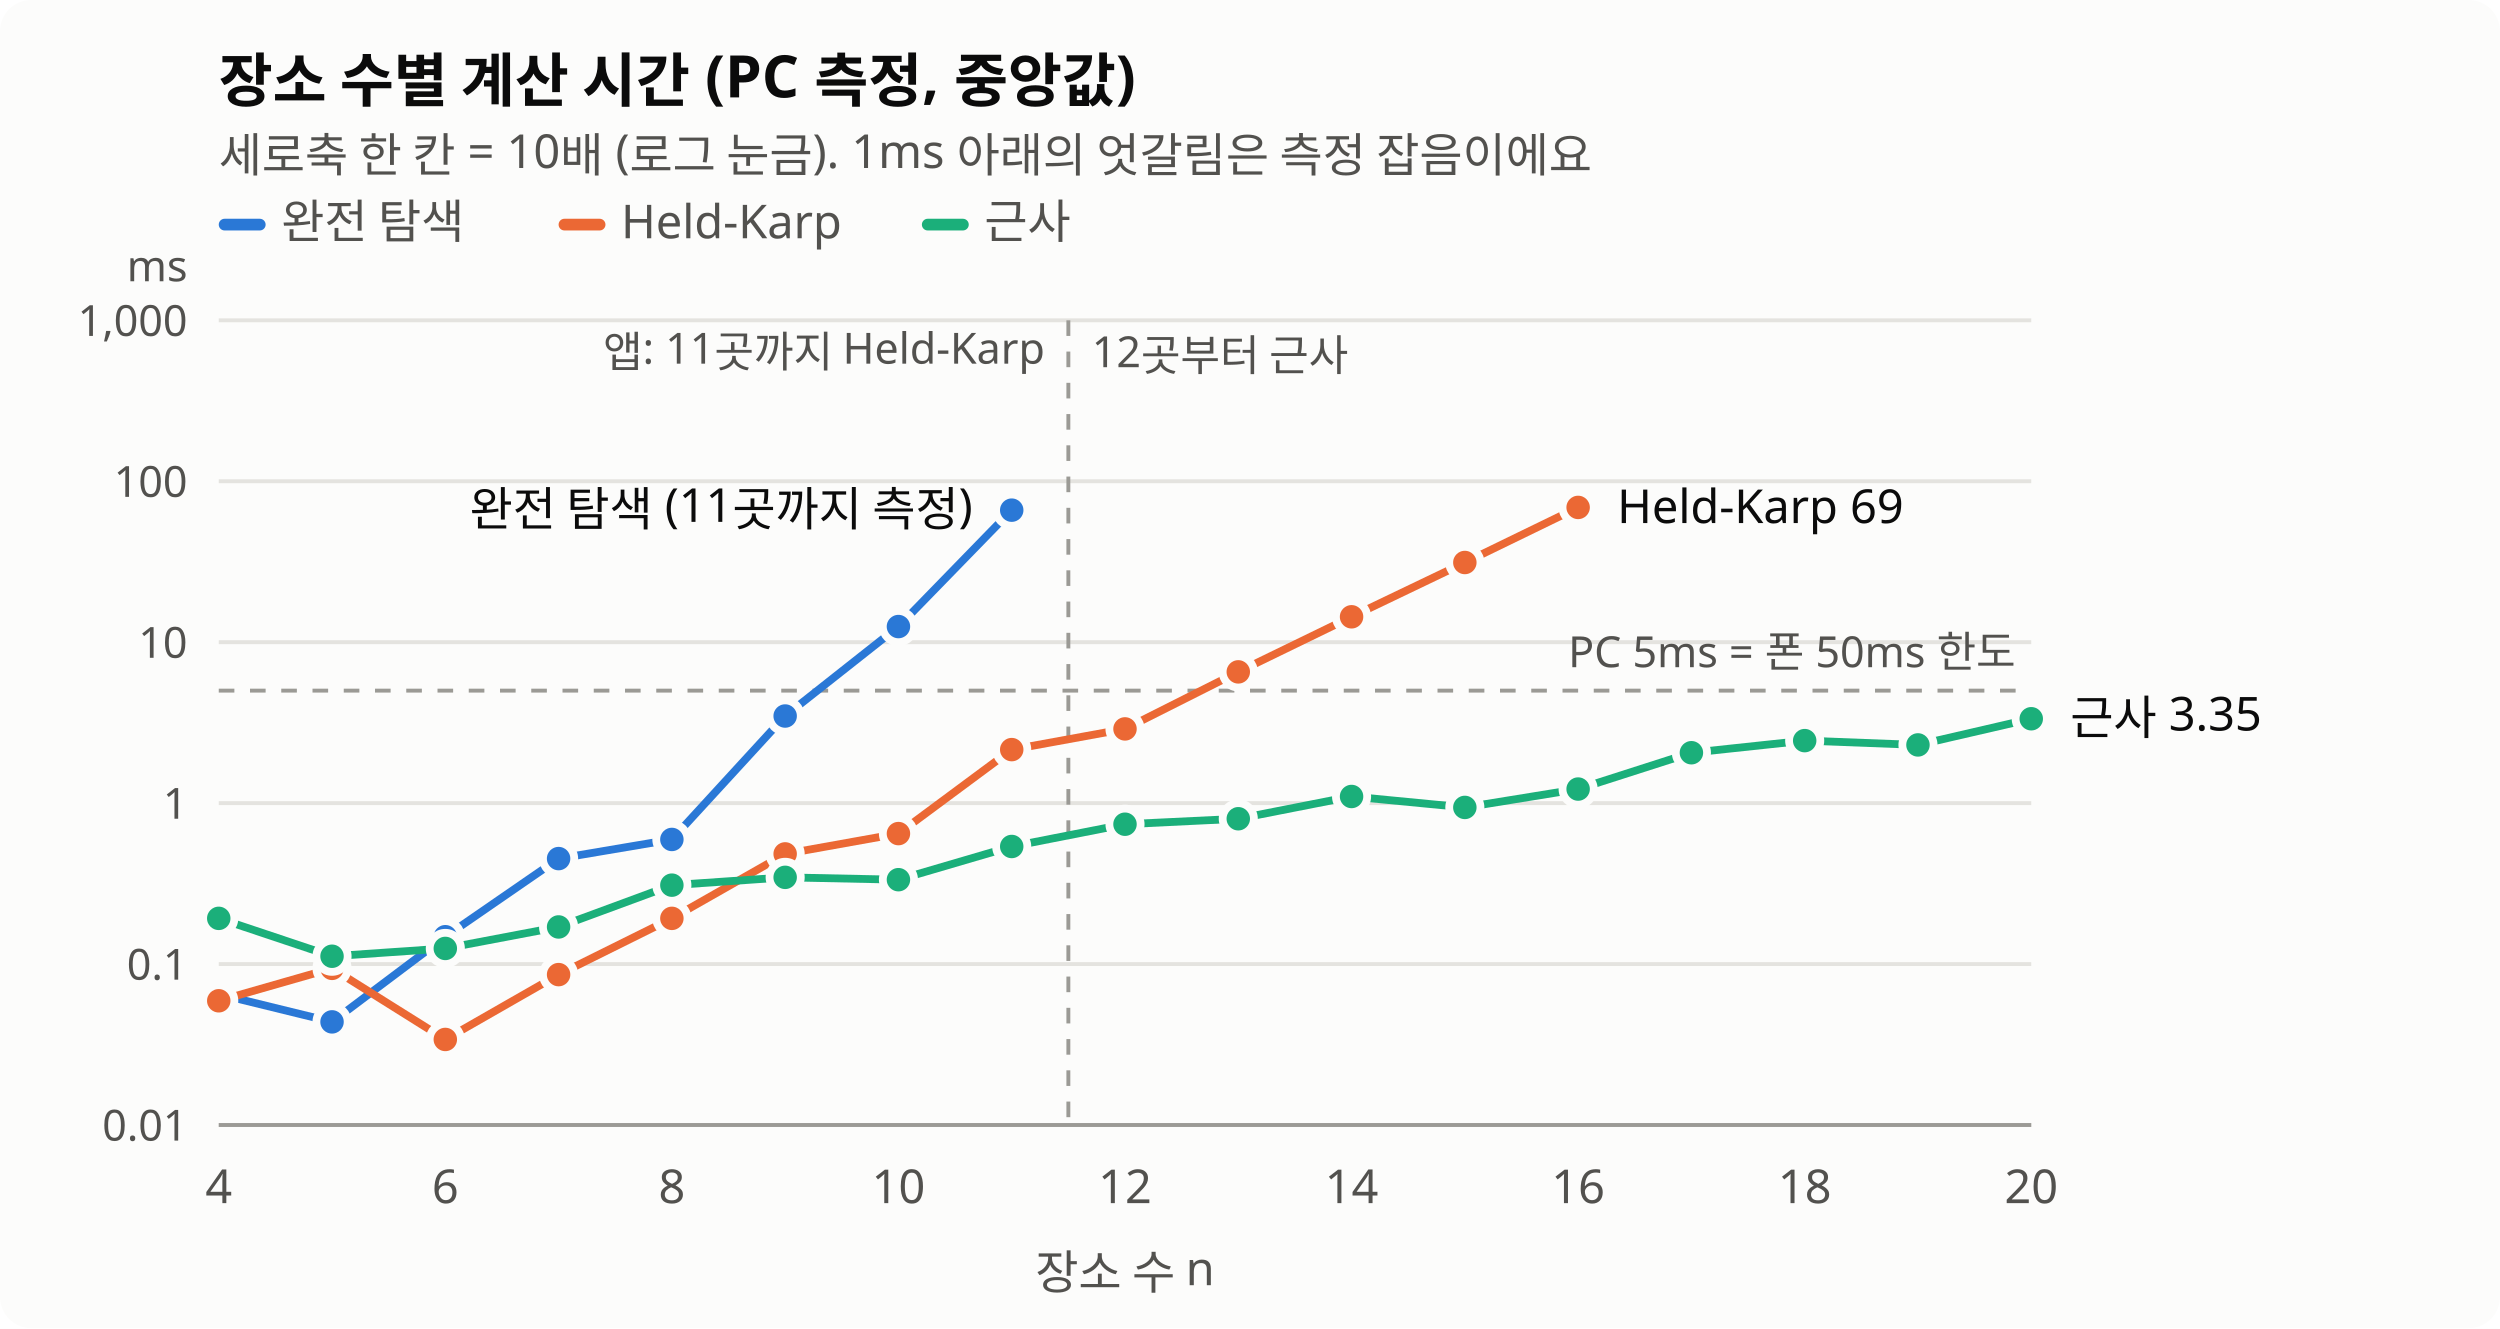
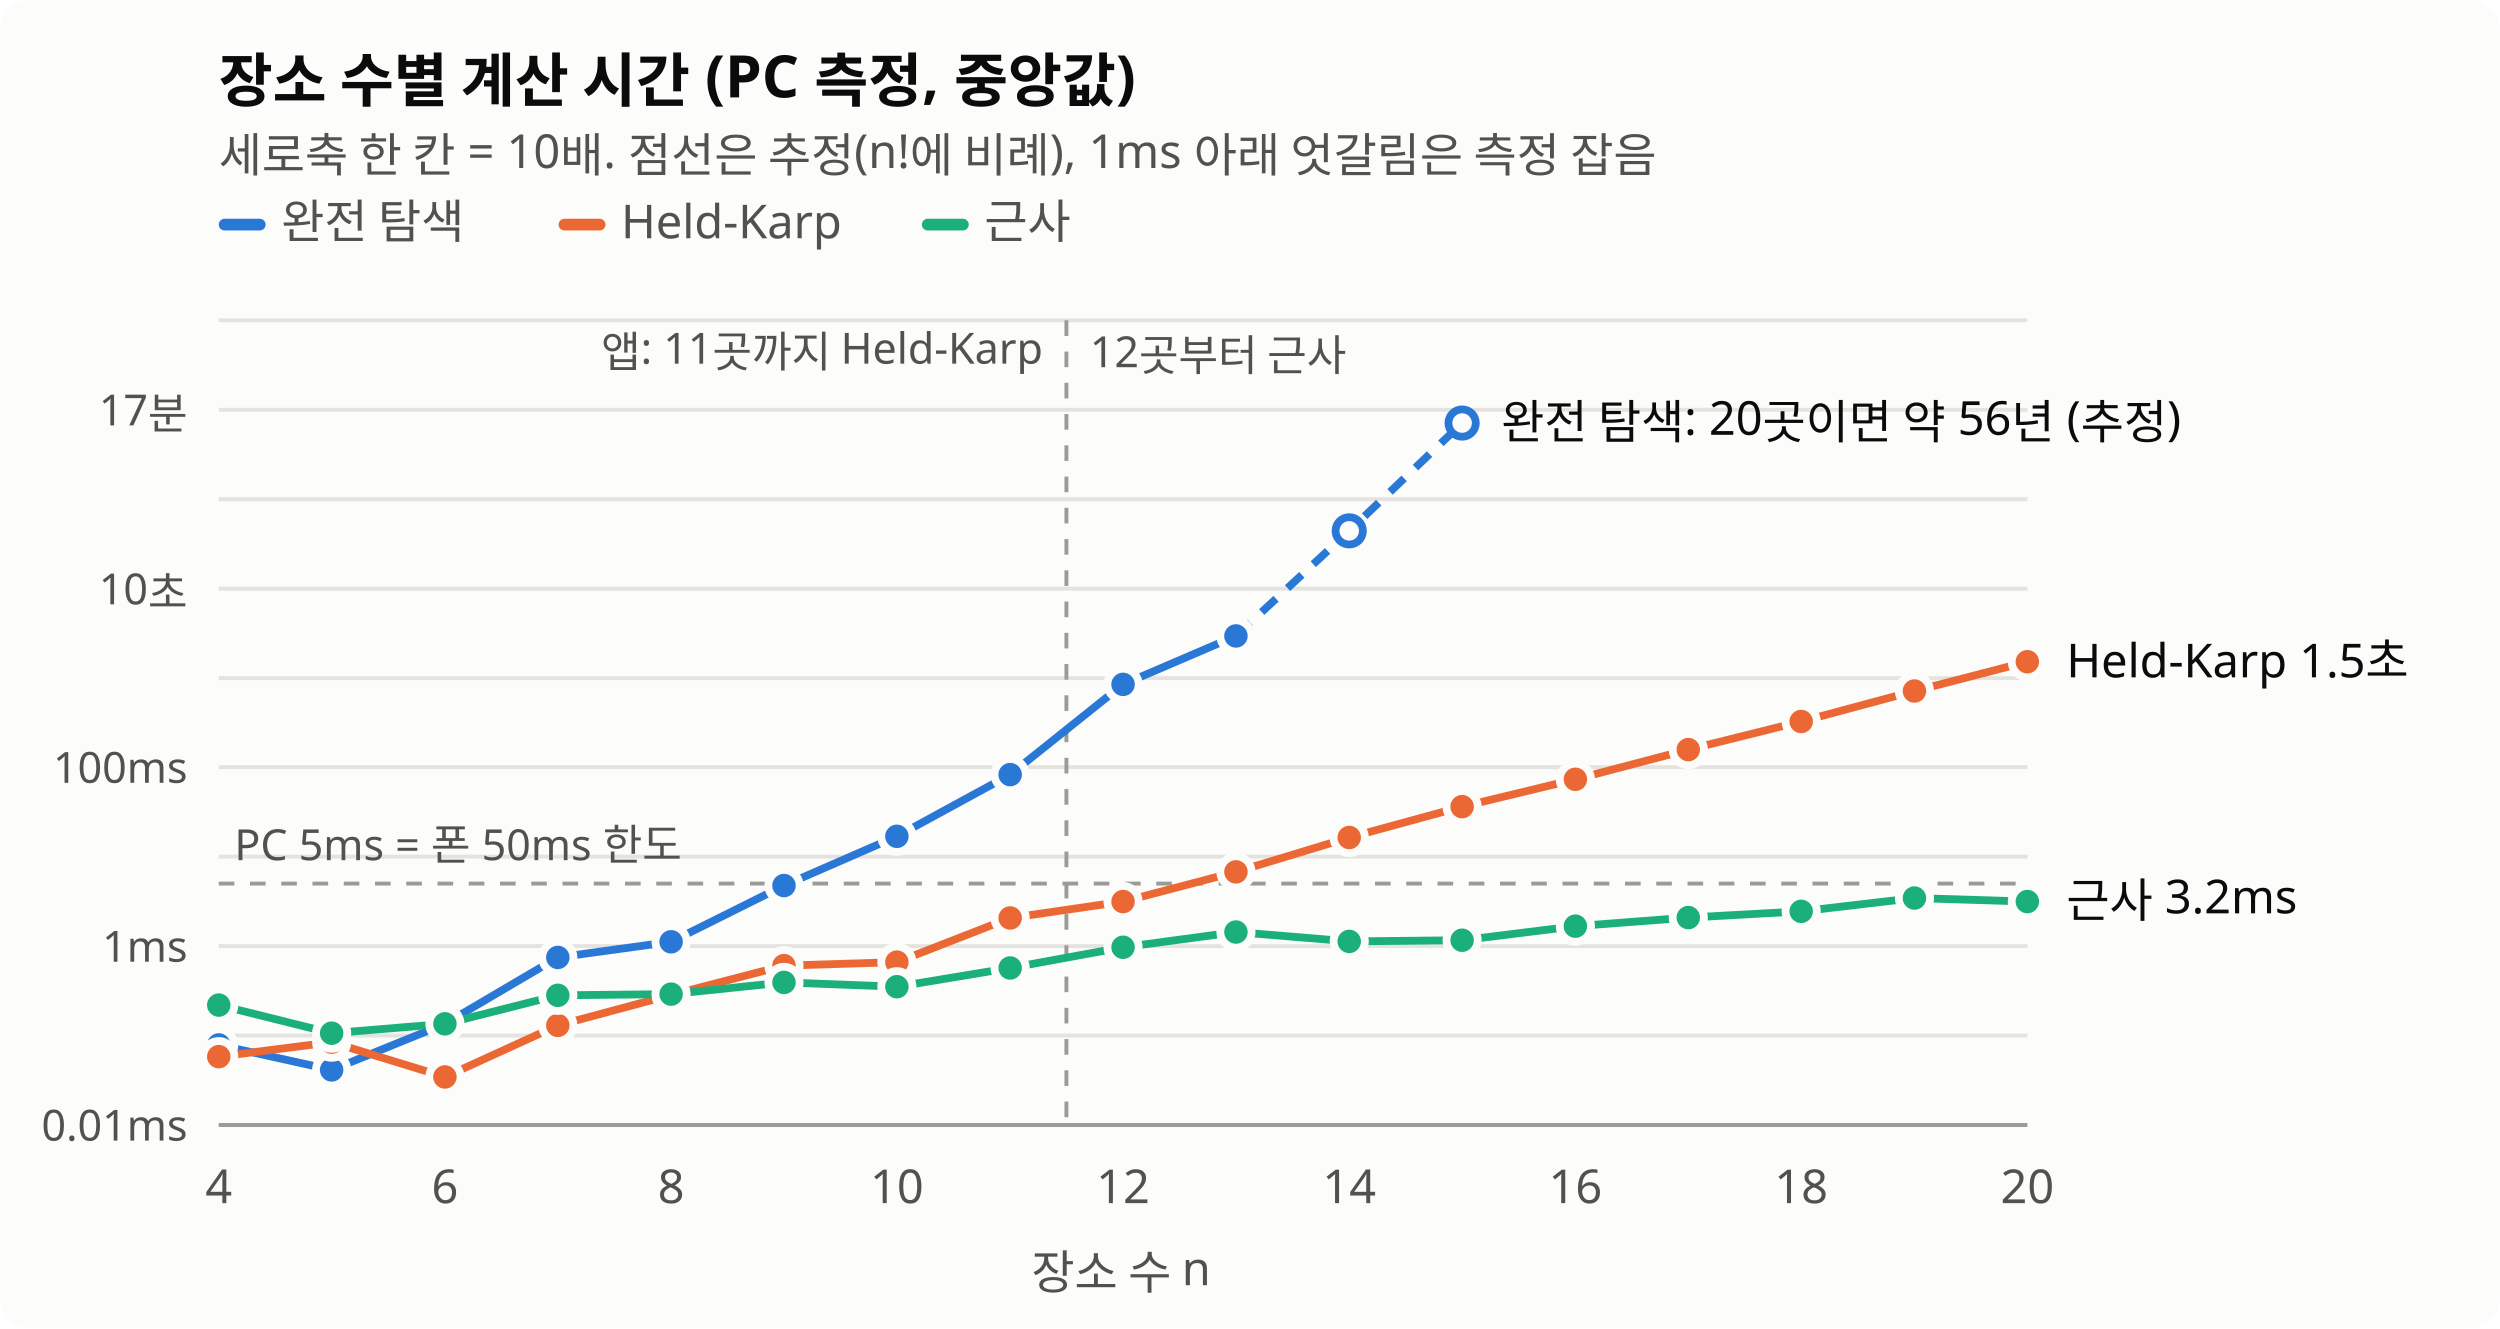
<svg xmlns="http://www.w3.org/2000/svg" viewBox="0 0 640 340" width="640" height="340" role="img" aria-label="장소 수별 계산 시간 (PC 측정, 중앙값)">
  <style>
.bg{fill:#fcfcfb}.t1{fill:#0b0b0b}.t2{fill:#52514e}.grid{stroke:#e4e3df}.axis{stroke:#9b9a95}
.l0{stroke:#2a78d6}.m0{fill:#2a78d6}.l1{stroke:#eb6834}.m1{fill:#eb6834}.l2{stroke:#1baf7a}.m2{fill:#1baf7a}.ring{stroke:#fcfcfb}
@media (prefers-color-scheme: dark){.bg{fill:#1a1a19}.t1{fill:#f0efec}.t2{fill:#c3c2b7}.grid{stroke:#383835}.axis{stroke:#6f6e69}
.l0{stroke:#3987e5}.m0{fill:#3987e5}.l1{stroke:#d95926}.m1{fill:#d95926}.l2{stroke:#199e70}.m2{fill:#199e70}.ring{stroke:#1a1a19}}
text{font-family:Pretendard,'Apple SD Gothic Neo','Malgun Gothic','Noto Sans KR',sans-serif}
</style>
  <rect class="bg" width="640" height="340" rx="8" />
  <text class="t1" x="56" y="26" font-size="15" font-weight="600">장소 수별 계산 시간 (PC 측정, 중앙값)</text>
-   <text class="t2" x="56" y="44" font-size="12">세로축 한 칸 = 10배 (로그 눈금). 1ms 아래의 엇갈림은 측정 잡음이에요</text>
+   <text class="t2" x="56" y="44" font-size="12">세로축 한 칸 = 10배. 점선은 추정(n!에 비례), 1ms 아래 엇갈림은 측정 잡음</text>
  <rect class="m0" x="56.0" y="56" width="12" height="3" rx="1.5" />
  <text class="t2" x="72.0" y="61" font-size="12">완전 탐색</text>
  <rect class="m1" x="143.0" y="56" width="12" height="3" rx="1.5" />
  <text class="t2" x="159.0" y="61" font-size="12">Held-Karp</text>
  <rect class="m2" x="236.0" y="56" width="12" height="3" rx="1.5" />
  <text class="t2" x="252.0" y="61" font-size="12">근사</text>
-   <line class="grid" x1="56" x2="520" y1="288.0" y2="288.0" stroke-width="1" />
-   <text class="t2" x="48" y="292.0" font-size="11" text-anchor="end">0.01</text>
-   <line class="grid" x1="56" x2="520" y1="246.8" y2="246.8" stroke-width="1" />
-   <text class="t2" x="48" y="250.8" font-size="11" text-anchor="end">0.1</text>
-   <line class="grid" x1="56" x2="520" y1="205.6" y2="205.6" stroke-width="1" />
-   <text class="t2" x="48" y="209.6" font-size="11" text-anchor="end">1</text>
-   <line class="grid" x1="56" x2="520" y1="164.4" y2="164.4" stroke-width="1" />
-   <text class="t2" x="48" y="168.4" font-size="11" text-anchor="end">10</text>
-   <line class="grid" x1="56" x2="520" y1="123.2" y2="123.2" stroke-width="1" />
-   <text class="t2" x="48" y="127.2" font-size="11" text-anchor="end">100</text>
-   <line class="grid" x1="56" x2="520" y1="82.0" y2="82.0" stroke-width="1" />
-   <text class="t2" x="48" y="86.0" font-size="11" text-anchor="end">1,000</text>
-   <line class="axis" x1="56" x2="520" y1="288.0" y2="288.0" stroke-width="1" />
-   <text class="t2" x="48" y="72" font-size="11" text-anchor="end">ms</text>
-   <line class="axis" x1="56" x2="520" y1="176.8" y2="176.8" stroke-width="1" stroke-dasharray="4 4" />
-   <text class="t2" x="516" y="170.8" font-size="11" text-anchor="end">PC 5ms = 폰 50ms 한도</text>
-   <line class="axis" x1="273.5" x2="273.5" y1="82" y2="288.0" stroke-width="1" stroke-dasharray="4 4" />
-   <text class="t2" x="267.5" y="94" font-size="11" text-anchor="end">앱: 11곳까지 Held-Karp</text>
-   <text class="t2" x="279.5" y="94" font-size="11">12곳부터 근사</text>
+   <line class="grid" x1="56" x2="519" y1="288.0" y2="288.0" stroke-width="1" />
+   <text class="t2" x="48" y="292.0" font-size="11" text-anchor="end">0.01ms</text>
+   <line class="grid" x1="56" x2="519" y1="265.1" y2="265.1" stroke-width="1" />
+   <line class="grid" x1="56" x2="519" y1="242.2" y2="242.2" stroke-width="1" />
+   <text class="t2" x="48" y="246.2" font-size="11" text-anchor="end">1ms</text>
+   <line class="grid" x1="56" x2="519" y1="219.3" y2="219.3" stroke-width="1" />
+   <line class="grid" x1="56" x2="519" y1="196.4" y2="196.4" stroke-width="1" />
+   <text class="t2" x="48" y="200.4" font-size="11" text-anchor="end">100ms</text>
+   <line class="grid" x1="56" x2="519" y1="173.6" y2="173.6" stroke-width="1" />
+   <line class="grid" x1="56" x2="519" y1="150.7" y2="150.7" stroke-width="1" />
+   <text class="t2" x="48" y="154.7" font-size="11" text-anchor="end">10초</text>
+   <line class="grid" x1="56" x2="519" y1="127.8" y2="127.8" stroke-width="1" />
+   <line class="grid" x1="56" x2="519" y1="104.9" y2="104.9" stroke-width="1" />
+   <text class="t2" x="48" y="108.9" font-size="11" text-anchor="end">17분</text>
+   <line class="grid" x1="56" x2="519" y1="82.0" y2="82.0" stroke-width="1" />
+   <line class="axis" x1="56" x2="519" y1="288.0" y2="288.0" stroke-width="1" />
+   <text class="t2" x="48" y="72" font-size="11" text-anchor="end" />
+   <line class="axis" x1="56" x2="519" y1="226.2" y2="226.2" stroke-width="1" stroke-dasharray="4 4" />
+   <text class="t2" x="60" y="220.2" font-size="11">PC 5ms = 폰 50ms 한도</text>
+   <line class="axis" x1="273.0" x2="273.0" y1="82" y2="288.0" stroke-width="1" stroke-dasharray="4 4" />
+   <text class="t2" x="267.0" y="94" font-size="11" text-anchor="end">앱: 11곳까지 Held-Karp</text>
+   <text class="t2" x="279.0" y="94" font-size="11">12곳부터 근사</text>
  <text class="t2" x="56.0" y="308" font-size="12" text-anchor="middle">4</text>
-   <text class="t2" x="114.0" y="308" font-size="12" text-anchor="middle">6</text>
-   <text class="t2" x="172.0" y="308" font-size="12" text-anchor="middle">8</text>
-   <text class="t2" x="230.0" y="308" font-size="12" text-anchor="middle">10</text>
-   <text class="t2" x="288.0" y="308" font-size="12" text-anchor="middle">12</text>
-   <text class="t2" x="346.0" y="308" font-size="12" text-anchor="middle">14</text>
-   <text class="t2" x="404.0" y="308" font-size="12" text-anchor="middle">16</text>
-   <text class="t2" x="462.0" y="308" font-size="12" text-anchor="middle">18</text>
-   <text class="t2" x="520.0" y="308" font-size="12" text-anchor="middle">20</text>
-   <text class="t2" x="288" y="330" font-size="12" text-anchor="middle">장소 수 n</text>
-   <polyline class="l0" points="56.0,254.5 85.0,261.6 114.0,239.8 143.0,219.8 172.0,214.9 201.0,183.3 230.0,160.4 259.0,130.6" fill="none" stroke-width="2" stroke-linejoin="round" stroke-linecap="round" />
-   <circle class="m0 ring" cx="56.0" cy="254.5" r="4" stroke-width="2" />
-   <circle class="m0 ring" cx="85.0" cy="261.6" r="4" stroke-width="2" />
-   <circle class="m0 ring" cx="114.0" cy="239.8" r="4" stroke-width="2" />
-   <circle class="m0 ring" cx="143.0" cy="219.8" r="4" stroke-width="2" />
-   <circle class="m0 ring" cx="172.0" cy="214.9" r="4" stroke-width="2" />
-   <circle class="m0 ring" cx="201.0" cy="183.3" r="4" stroke-width="2" />
-   <circle class="m0 ring" cx="230.0" cy="160.4" r="4" stroke-width="2" />
-   <circle class="m0 ring" cx="259.0" cy="130.6" r="4" stroke-width="2" />
-   <text class="t1" x="249.0" y="134.6" font-size="12" text-anchor="end">완전 탐색 (11곳까지 측정)</text>
-   <polyline class="l1" points="56.0,256.2 85.0,247.9 114.0,266.1 143.0,249.5 172.0,235.1 201.0,218.6 230.0,213.4 259.0,191.9 288.0,186.6 317.0,172.0 346.0,157.9 375.0,144.0 404.0,129.9" fill="none" stroke-width="2" stroke-linejoin="round" stroke-linecap="round" />
-   <circle class="m1 ring" cx="56.0" cy="256.2" r="4" stroke-width="2" />
-   <circle class="m1 ring" cx="85.0" cy="247.9" r="4" stroke-width="2" />
-   <circle class="m1 ring" cx="114.0" cy="266.1" r="4" stroke-width="2" />
-   <circle class="m1 ring" cx="143.0" cy="249.5" r="4" stroke-width="2" />
-   <circle class="m1 ring" cx="172.0" cy="235.1" r="4" stroke-width="2" />
-   <circle class="m1 ring" cx="201.0" cy="218.6" r="4" stroke-width="2" />
-   <circle class="m1 ring" cx="230.0" cy="213.4" r="4" stroke-width="2" />
-   <circle class="m1 ring" cx="259.0" cy="191.9" r="4" stroke-width="2" />
-   <circle class="m1 ring" cx="288.0" cy="186.6" r="4" stroke-width="2" />
-   <circle class="m1 ring" cx="317.0" cy="172.0" r="4" stroke-width="2" />
-   <circle class="m1 ring" cx="346.0" cy="157.9" r="4" stroke-width="2" />
-   <circle class="m1 ring" cx="375.0" cy="144.0" r="4" stroke-width="2" />
-   <circle class="m1 ring" cx="404.0" cy="129.9" r="4" stroke-width="2" />
-   <text class="t1" x="414.0" y="133.9" font-size="12">Held-Karp 69</text>
-   <polyline class="l2" points="56.0,235.1 85.0,244.8 114.0,242.8 143.0,237.3 172.0,226.6 201.0,224.6 230.0,225.2 259.0,216.7 288.0,211.0 317.0,209.6 346.0,203.9 375.0,206.7 404.0,202.0 433.0,192.7 462.0,189.6 491.0,190.7 520.0,184.0" fill="none" stroke-width="2" stroke-linejoin="round" stroke-linecap="round" />
-   <circle class="m2 ring" cx="56.0" cy="235.1" r="4" stroke-width="2" />
-   <circle class="m2 ring" cx="85.0" cy="244.8" r="4" stroke-width="2" />
-   <circle class="m2 ring" cx="114.0" cy="242.8" r="4" stroke-width="2" />
-   <circle class="m2 ring" cx="143.0" cy="237.3" r="4" stroke-width="2" />
-   <circle class="m2 ring" cx="172.0" cy="226.6" r="4" stroke-width="2" />
-   <circle class="m2 ring" cx="201.0" cy="224.6" r="4" stroke-width="2" />
-   <circle class="m2 ring" cx="230.0" cy="225.2" r="4" stroke-width="2" />
-   <circle class="m2 ring" cx="259.0" cy="216.7" r="4" stroke-width="2" />
-   <circle class="m2 ring" cx="288.0" cy="211.0" r="4" stroke-width="2" />
-   <circle class="m2 ring" cx="317.0" cy="209.6" r="4" stroke-width="2" />
-   <circle class="m2 ring" cx="346.0" cy="203.9" r="4" stroke-width="2" />
-   <circle class="m2 ring" cx="375.0" cy="206.7" r="4" stroke-width="2" />
-   <circle class="m2 ring" cx="404.0" cy="202.0" r="4" stroke-width="2" />
-   <circle class="m2 ring" cx="433.0" cy="192.7" r="4" stroke-width="2" />
-   <circle class="m2 ring" cx="462.0" cy="189.6" r="4" stroke-width="2" />
-   <circle class="m2 ring" cx="491.0" cy="190.7" r="4" stroke-width="2" />
-   <circle class="m2 ring" cx="520.0" cy="184.0" r="4" stroke-width="2" />
-   <text class="t1" x="530.0" y="188.0" font-size="12">근사 3.35</text>
+   <text class="t2" x="113.9" y="308" font-size="12" text-anchor="middle">6</text>
+   <text class="t2" x="171.8" y="308" font-size="12" text-anchor="middle">8</text>
+   <text class="t2" x="229.6" y="308" font-size="12" text-anchor="middle">10</text>
+   <text class="t2" x="287.5" y="308" font-size="12" text-anchor="middle">12</text>
+   <text class="t2" x="345.4" y="308" font-size="12" text-anchor="middle">14</text>
+   <text class="t2" x="403.3" y="308" font-size="12" text-anchor="middle">16</text>
+   <text class="t2" x="461.1" y="308" font-size="12" text-anchor="middle">18</text>
+   <text class="t2" x="519.0" y="308" font-size="12" text-anchor="middle">20</text>
+   <text class="t2" x="287" y="330" font-size="12" text-anchor="middle">장소 수 n</text>
+   <polyline class="l0" points="56.0,267.5 84.9,273.9 113.9,262.1 142.8,245.1 171.8,241.1 200.7,226.7 229.6,214.1 258.6,198.3 287.5,175.2 316.4,162.8" fill="none" stroke-width="2" stroke-linejoin="round" stroke-linecap="round" />
+   <polyline class="l0" points="316.4,162.8 345.4,135.9 374.3,108.3" fill="none" stroke-width="2" stroke-dasharray="5 4" stroke-linejoin="round" />
+   <circle class="m0 ring" cx="56.0" cy="267.5" r="4" stroke-width="2" />
+   <circle class="m0 ring" cx="84.9" cy="273.9" r="4" stroke-width="2" />
+   <circle class="m0 ring" cx="113.9" cy="262.1" r="4" stroke-width="2" />
+   <circle class="m0 ring" cx="142.8" cy="245.1" r="4" stroke-width="2" />
+   <circle class="m0 ring" cx="171.8" cy="241.1" r="4" stroke-width="2" />
+   <circle class="m0 ring" cx="200.7" cy="226.7" r="4" stroke-width="2" />
+   <circle class="m0 ring" cx="229.6" cy="214.1" r="4" stroke-width="2" />
+   <circle class="m0 ring" cx="258.6" cy="198.3" r="4" stroke-width="2" />
+   <circle class="m0 ring" cx="287.5" cy="175.2" r="4" stroke-width="2" />
+   <circle class="m0 ring" cx="316.4" cy="162.8" r="4" stroke-width="2" />
+   <circle class="bg l0" cx="345.4" cy="135.9" r="3.5" stroke-width="2" />
+   <circle class="bg l0" cx="374.3" cy="108.3" r="3.5" stroke-width="2" />
+   <text class="t1" x="384.3" y="112.3" font-size="12">완전 탐색: 20곳이면 약 56년 (추정)</text>
+   <polyline class="l1" points="56.0,270.5 84.9,266.8 113.9,275.7 142.8,262.5 171.8,254.7 200.7,247.2 229.6,246.3 258.6,235.0 287.5,230.8 316.4,223.2 345.4,214.4 374.3,206.5 403.3,199.5 432.2,191.9 461.1,184.7 490.1,176.9 519.0,169.4" fill="none" stroke-width="2" stroke-linejoin="round" stroke-linecap="round" />
+   <circle class="m1 ring" cx="56.0" cy="270.5" r="4" stroke-width="2" />
+   <circle class="m1 ring" cx="84.9" cy="266.8" r="4" stroke-width="2" />
+   <circle class="m1 ring" cx="113.9" cy="275.7" r="4" stroke-width="2" />
+   <circle class="m1 ring" cx="142.8" cy="262.5" r="4" stroke-width="2" />
+   <circle class="m1 ring" cx="171.8" cy="254.7" r="4" stroke-width="2" />
+   <circle class="m1 ring" cx="200.7" cy="247.2" r="4" stroke-width="2" />
+   <circle class="m1 ring" cx="229.6" cy="246.3" r="4" stroke-width="2" />
+   <circle class="m1 ring" cx="258.6" cy="235.0" r="4" stroke-width="2" />
+   <circle class="m1 ring" cx="287.5" cy="230.8" r="4" stroke-width="2" />
+   <circle class="m1 ring" cx="316.4" cy="223.2" r="4" stroke-width="2" />
+   <circle class="m1 ring" cx="345.4" cy="214.4" r="4" stroke-width="2" />
+   <circle class="m1 ring" cx="374.3" cy="206.5" r="4" stroke-width="2" />
+   <circle class="m1 ring" cx="403.3" cy="199.5" r="4" stroke-width="2" />
+   <circle class="m1 ring" cx="432.2" cy="191.9" r="4" stroke-width="2" />
+   <circle class="m1 ring" cx="461.1" cy="184.7" r="4" stroke-width="2" />
+   <circle class="m1 ring" cx="490.1" cy="176.9" r="4" stroke-width="2" />
+   <circle class="m1 ring" cx="519.0" cy="169.4" r="4" stroke-width="2" />
+   <text class="t1" x="529.0" y="173.4" font-size="12">Held-Karp 1.5초</text>
+   <polyline class="l2" points="56.0,257.3 84.9,264.5 113.9,262.1 142.8,254.8 171.8,254.5 200.7,251.5 229.6,252.6 258.6,247.8 287.5,242.5 316.4,238.6 345.4,241.0 374.3,240.7 403.3,237.1 432.2,234.9 461.1,233.3 490.1,229.9 519.0,230.8" fill="none" stroke-width="2" stroke-linejoin="round" stroke-linecap="round" />
+   <circle class="m2 ring" cx="56.0" cy="257.3" r="4" stroke-width="2" />
+   <circle class="m2 ring" cx="84.9" cy="264.5" r="4" stroke-width="2" />
+   <circle class="m2 ring" cx="113.9" cy="262.1" r="4" stroke-width="2" />
+   <circle class="m2 ring" cx="142.8" cy="254.8" r="4" stroke-width="2" />
+   <circle class="m2 ring" cx="171.8" cy="254.5" r="4" stroke-width="2" />
+   <circle class="m2 ring" cx="200.7" cy="251.5" r="4" stroke-width="2" />
+   <circle class="m2 ring" cx="229.6" cy="252.6" r="4" stroke-width="2" />
+   <circle class="m2 ring" cx="258.6" cy="247.8" r="4" stroke-width="2" />
+   <circle class="m2 ring" cx="287.5" cy="242.5" r="4" stroke-width="2" />
+   <circle class="m2 ring" cx="316.4" cy="238.6" r="4" stroke-width="2" />
+   <circle class="m2 ring" cx="345.4" cy="241.0" r="4" stroke-width="2" />
+   <circle class="m2 ring" cx="374.3" cy="240.7" r="4" stroke-width="2" />
+   <circle class="m2 ring" cx="403.3" cy="237.1" r="4" stroke-width="2" />
+   <circle class="m2 ring" cx="432.2" cy="234.9" r="4" stroke-width="2" />
+   <circle class="m2 ring" cx="461.1" cy="233.3" r="4" stroke-width="2" />
+   <circle class="m2 ring" cx="490.1" cy="229.9" r="4" stroke-width="2" />
+   <circle class="m2 ring" cx="519.0" cy="230.8" r="4" stroke-width="2" />
+   <text class="t1" x="529.0" y="234.8" font-size="12">근사 3.2ms</text>
</svg>
